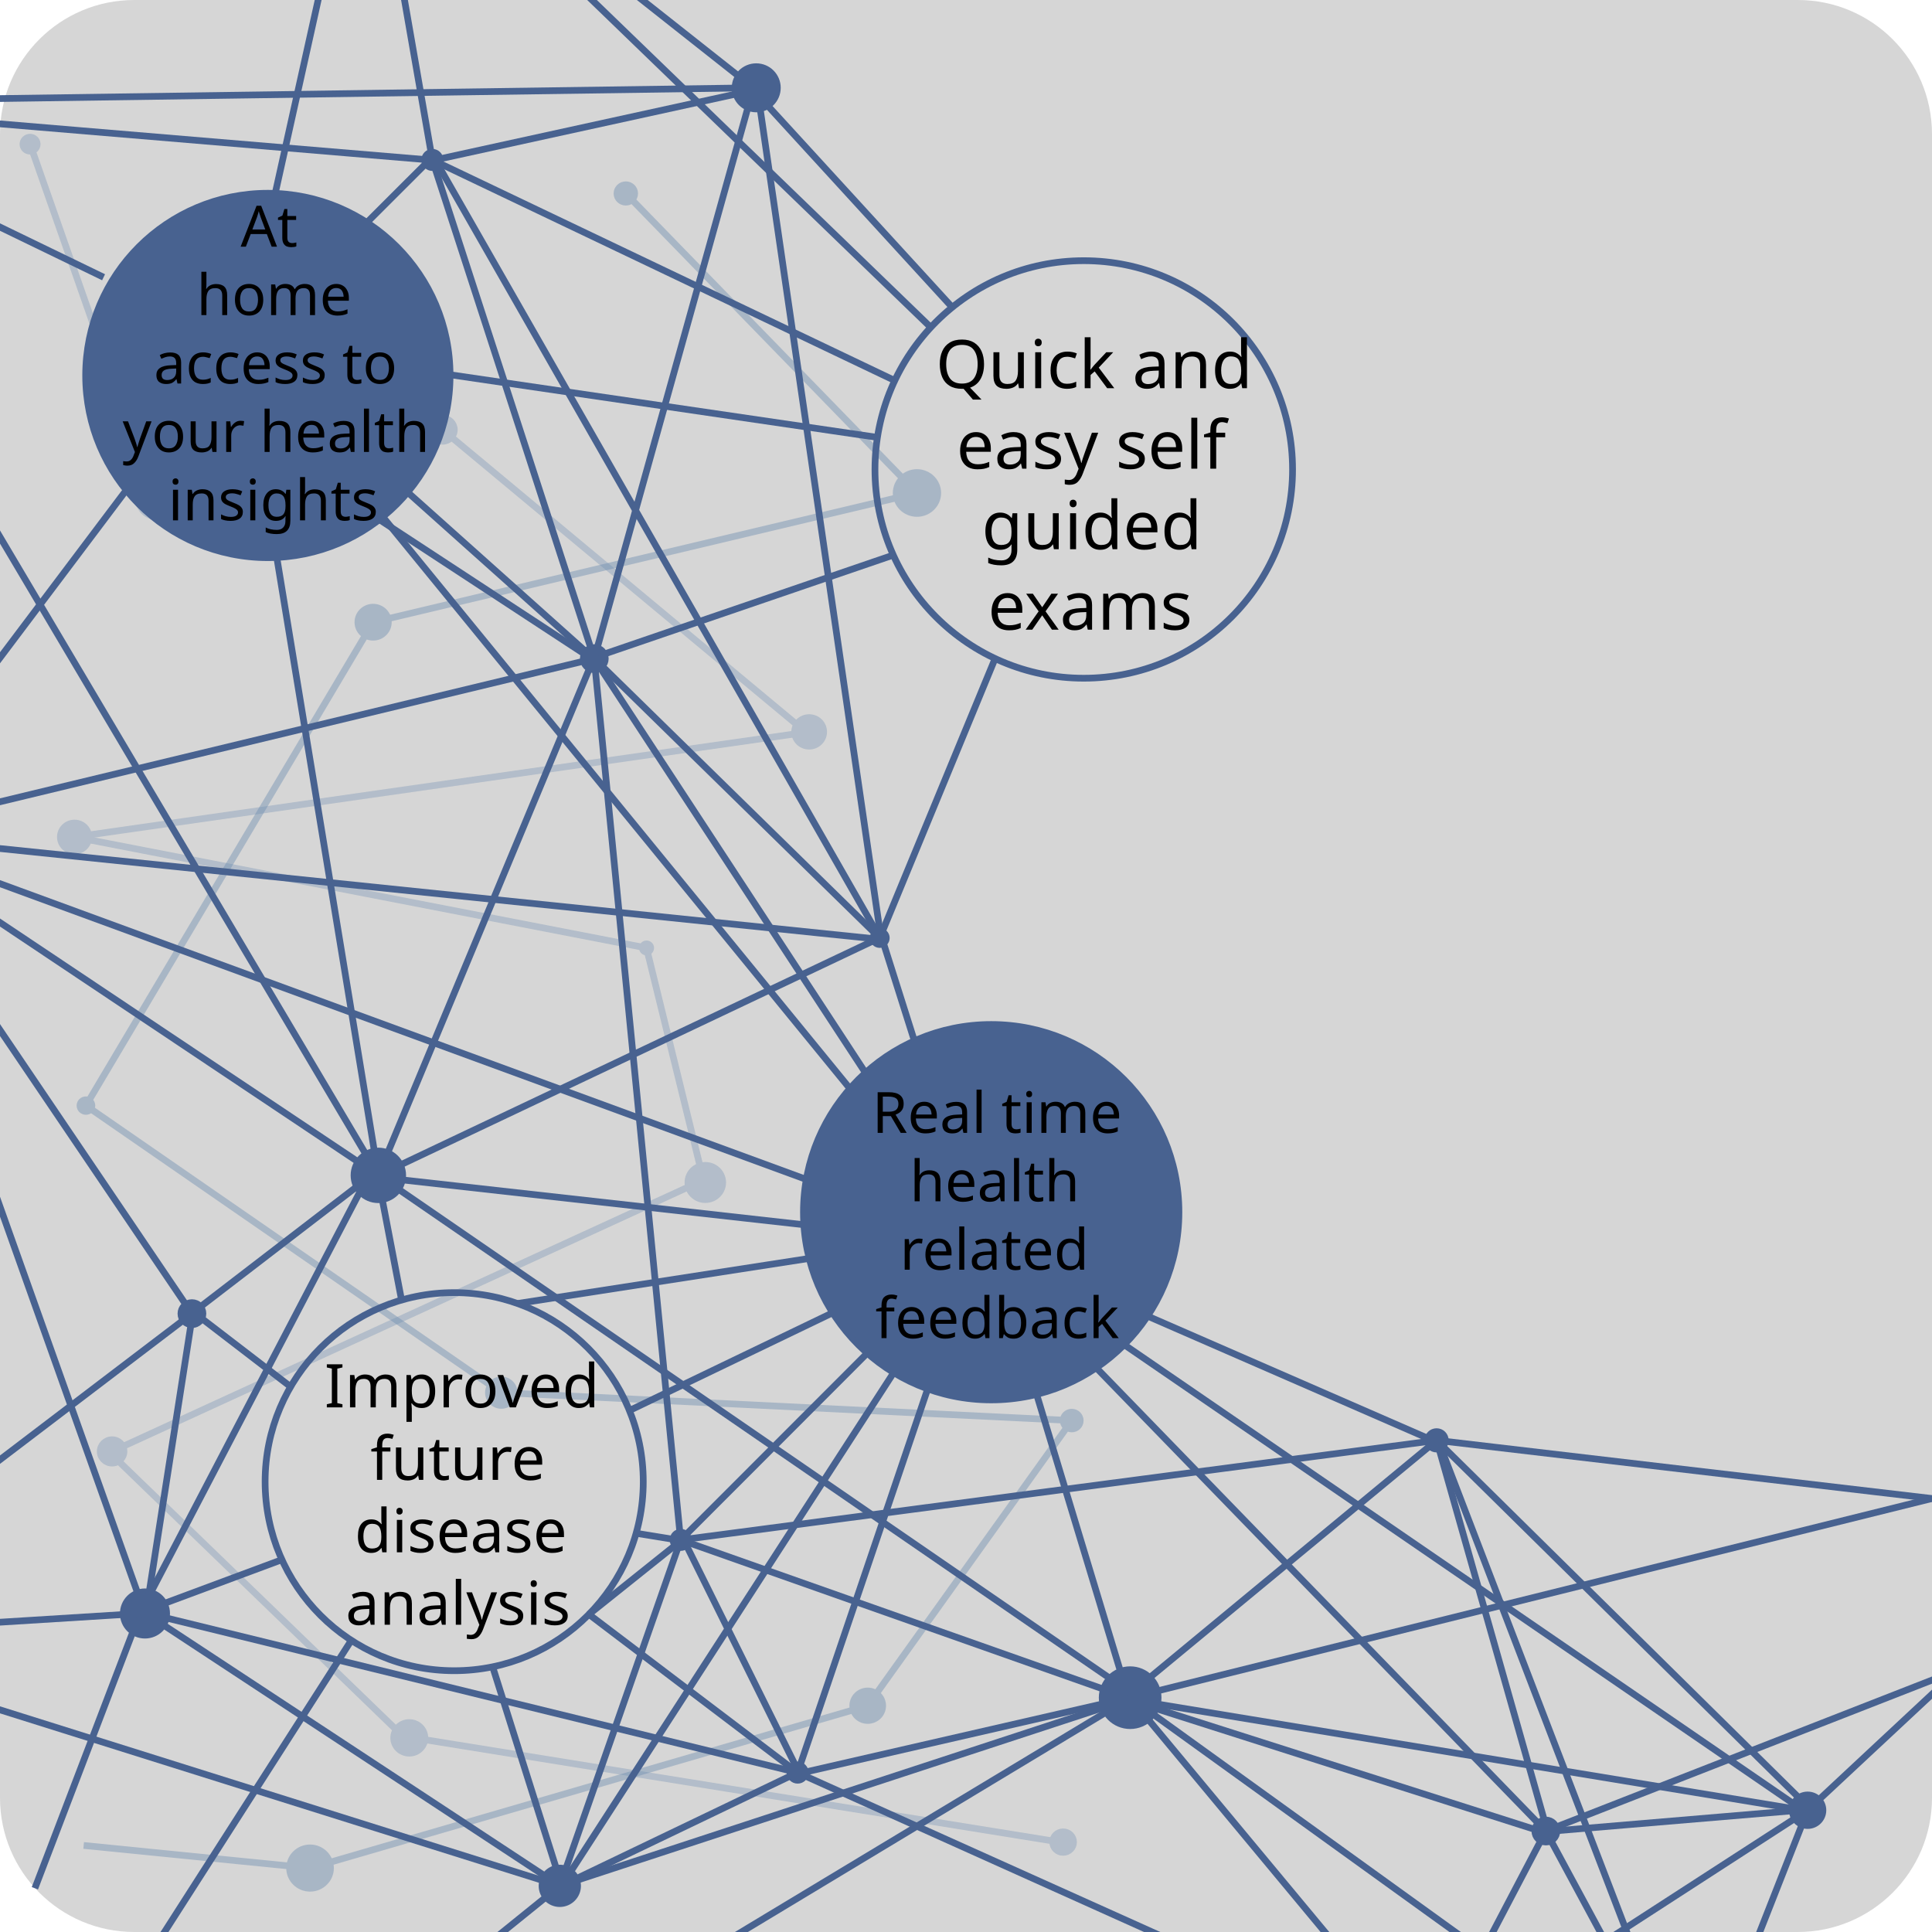
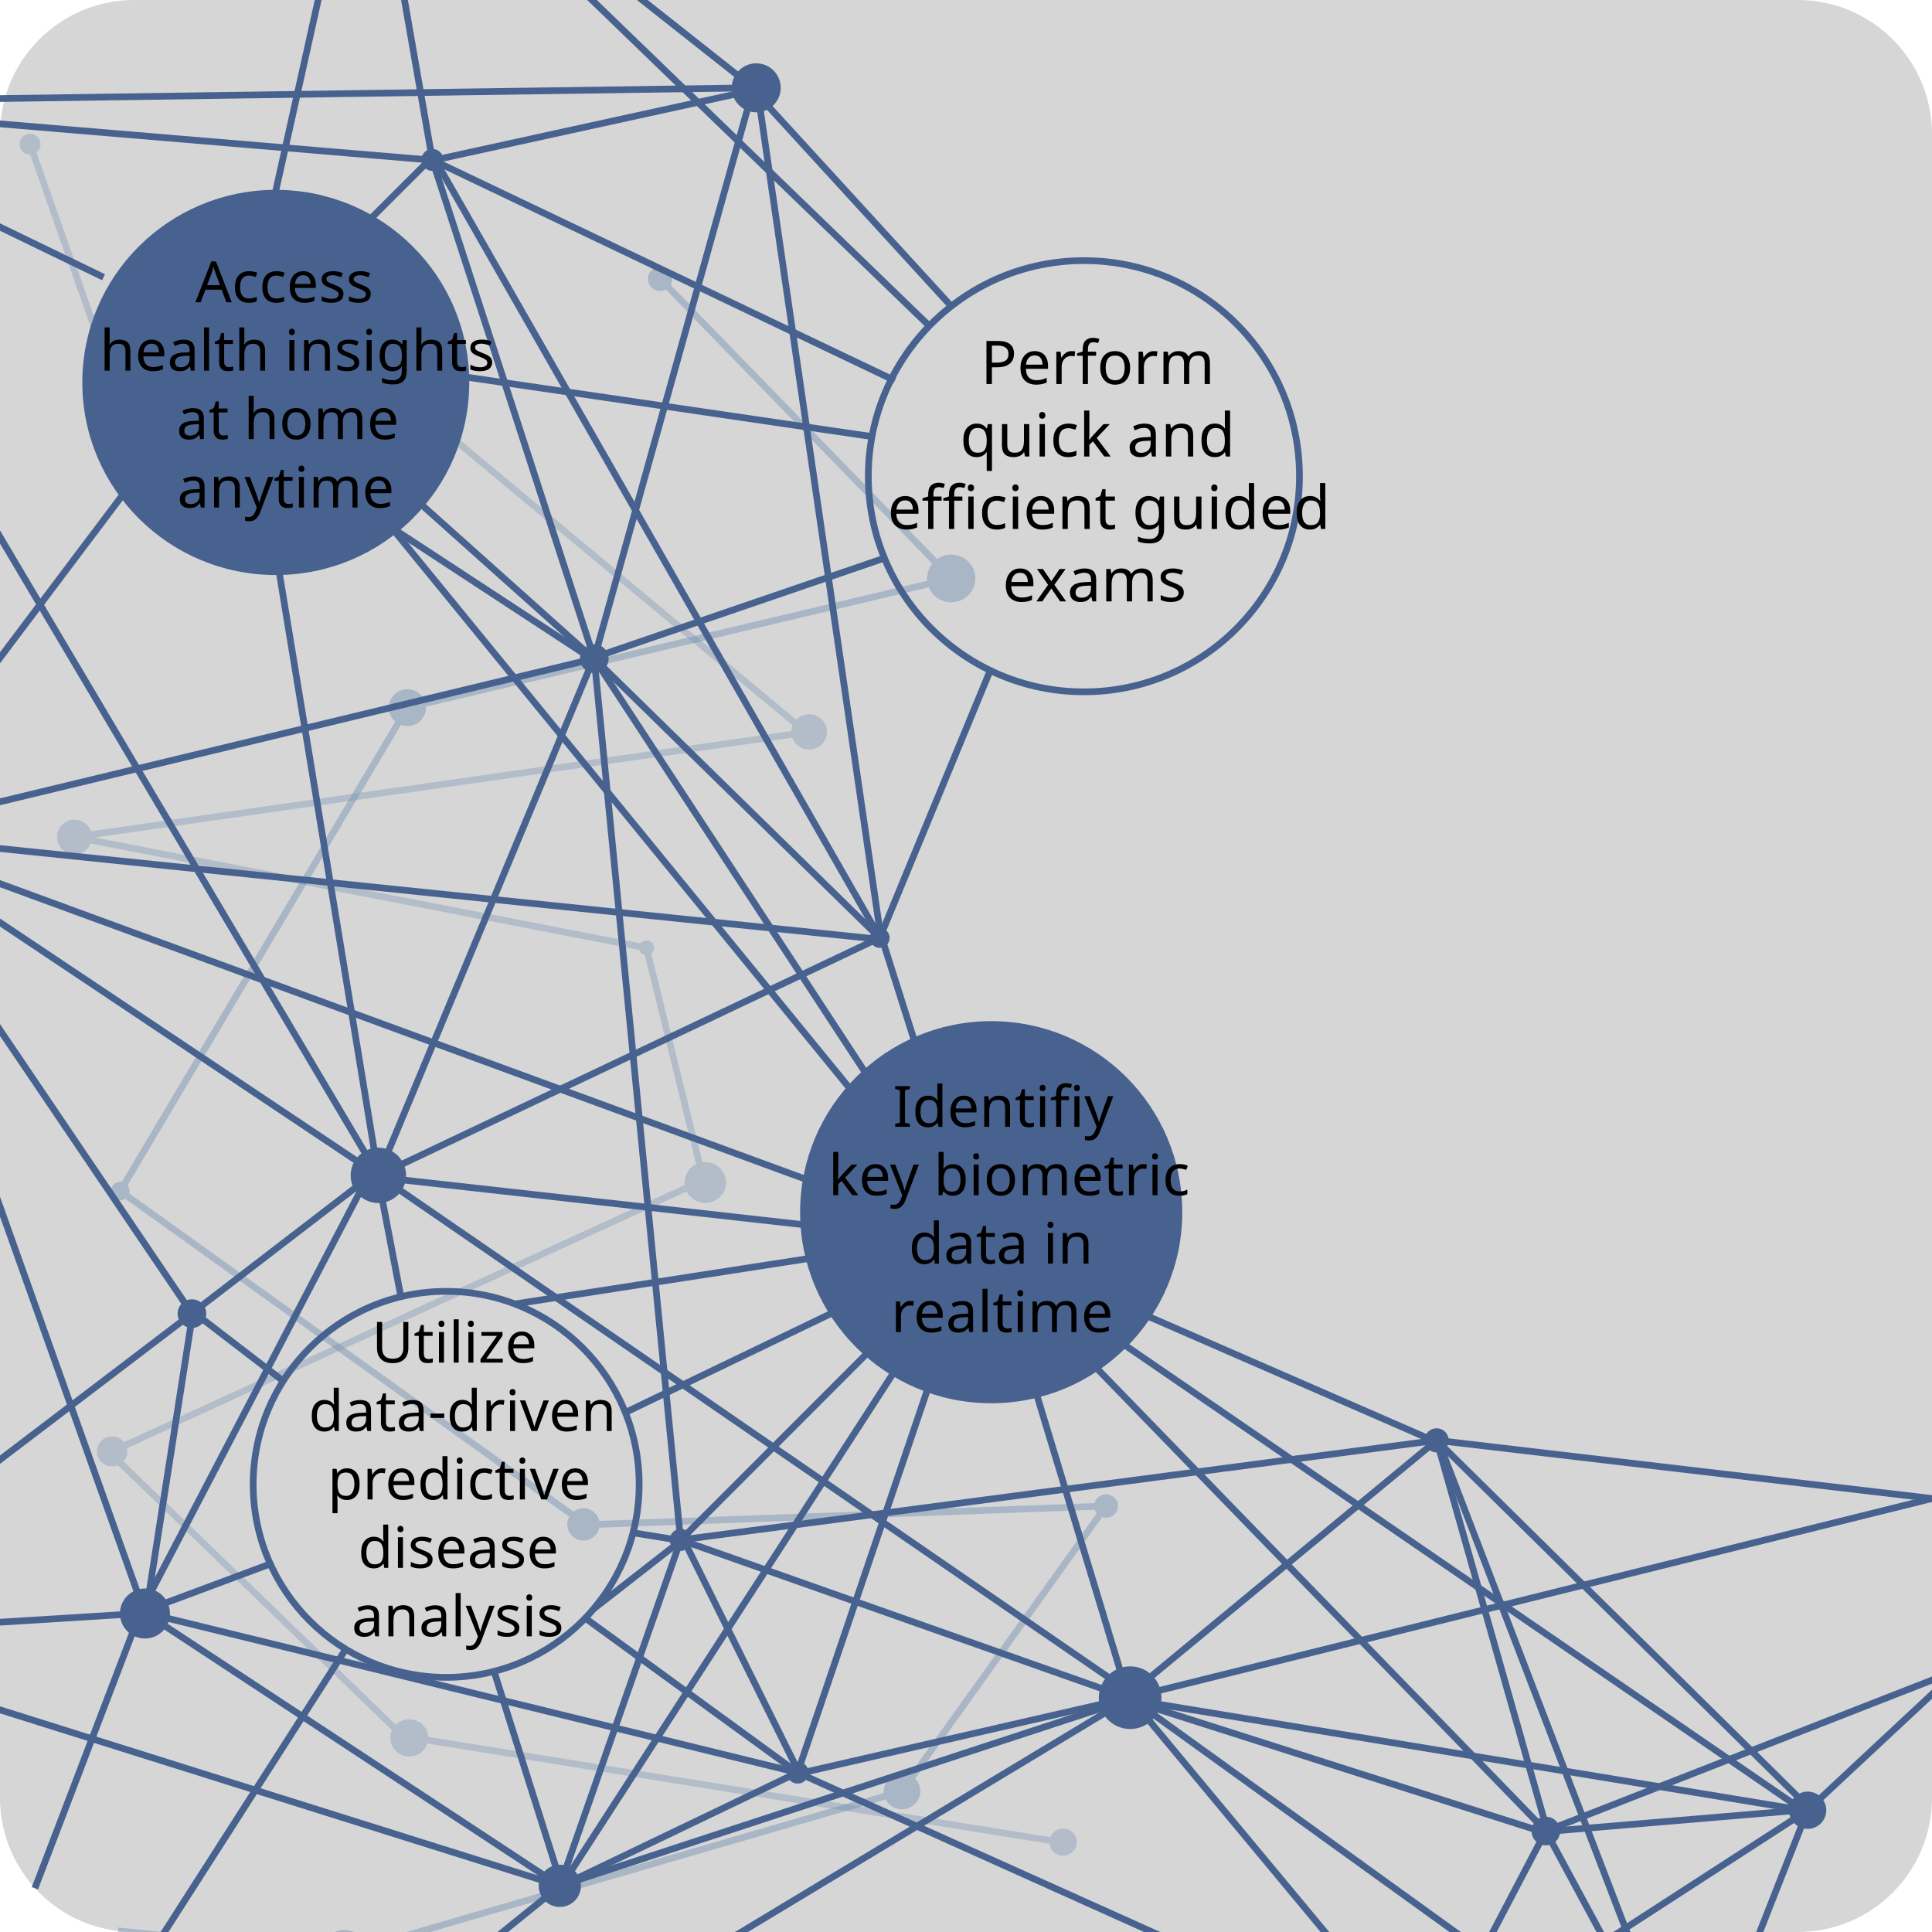
<svg xmlns="http://www.w3.org/2000/svg" version="1.1" x="0px" y="0px" viewBox="0 0 288 288" style="enable-background:new 0 0 288 288;" xml:space="preserve">
  <style type="text/css">
	.st0{fill:#D6D6D6;}
	.st1{opacity:0.33;}
	.st2{fill:#6A8AAF;stroke:#6A8AAF;stroke-miterlimit:10;}
	.st3{opacity:0.42;}
	.st4{display:none;fill:none;stroke:#6A8AAF;stroke-miterlimit:10;}
	.st5{fill:#486290;stroke:#486290;stroke-miterlimit:10;}
	.st6{fill:none;stroke:#486290;stroke-miterlimit:10;}
	.st7{fill:none;}
- 	.st8{font-family:'SourceSansPro-Bold';}
- 	.st9{font-size:10px;}
- 	.st10{font-size:9px;}
- 	.st11{font-size:8.5px;}
+ 	.st8{font-family:'SourceSansPro-Regular';}
+ 	.st9{font-size:9px;}
+ 	.st10{font-size:8.5px;}
+ 	.st11{font-family:'SourceSansPro-Bold';}
</style>
  <g id="Layer_2">
    <path class="st0" d="M267.98,288H20.02C8.96,288,0,279.04,0,267.98V20.02C0,8.96,8.96,0,20.02,0h247.97   C279.04,0,288,8.96,288,20.02v247.97C288,279.04,279.04,288,267.98,288z" />
  </g>
  <g id="Layer_3">
    <g class="st1">
      <path class="st2" d="M160.03,274.6c0-0.84-0.69-1.53-1.55-1.53c-0.86,0-1.55,0.68-1.55,1.53c0,0.84,0.69,1.53,1.55,1.53    C159.34,276.12,160.03,275.44,160.03,274.6z" />
      <path class="st2" d="M63.33,259.06c0-1.26-1.04-2.28-2.32-2.28c-1.28,0-2.32,1.02-2.32,2.28c0,1.26,1.04,2.28,2.32,2.28    C62.29,261.34,63.33,260.32,63.33,259.06z" />
      <path class="st2" d="M18.48,216.36c0-0.96-0.79-1.74-1.77-1.74c-0.98,0-1.77,0.78-1.77,1.74c0,0.96,0.79,1.74,1.77,1.74    C17.68,218.11,18.48,217.32,18.48,216.36z" />
      <path class="st2" d="M107.73,176.27c0-1.41-1.16-2.55-2.59-2.55c-1.43,0-2.59,1.14-2.59,2.55c0,1.41,1.16,2.55,2.59,2.55    C106.57,178.82,107.73,177.68,107.73,176.27z" />
      <path class="st2" d="M97,141.31c0-0.34-0.28-0.61-0.62-0.61c-0.34,0-0.62,0.28-0.62,0.61c0,0.34,0.28,0.61,0.62,0.61    C96.72,141.92,97,141.65,97,141.31z" />
      <path class="st2" d="M13.22,124.77c0-1.15-0.94-2.08-2.11-2.08c-1.17,0-2.11,0.93-2.11,2.08c0,1.15,0.95,2.08,2.11,2.08    C12.27,126.85,13.22,125.92,13.22,124.77z" />
      <path class="st2" d="M122.78,109.1c0-1.18-0.97-2.13-2.16-2.13c-1.19,0-2.16,0.95-2.16,2.13c0,1.18,0.97,2.13,2.16,2.13    C121.81,111.23,122.78,110.28,122.78,109.1z" />
      <path class="st2" d="M67.72,64.06c0-0.95-0.78-1.72-1.75-1.72c-0.96,0-1.75,0.77-1.75,1.72c0,0.95,0.78,1.72,1.75,1.72    C66.93,65.78,67.72,65.01,67.72,64.06z" />
      <path class="st2" d="M25.77,74.49c0-1.37-1.13-2.48-2.52-2.48c-1.39,0-2.52,1.11-2.52,2.48c0,1.37,1.13,2.48,2.52,2.48    C24.65,76.97,25.77,75.86,25.77,74.49z" />
      <path class="st2" d="M5.54,21.49c0-0.58-0.47-1.04-1.06-1.04c-0.58,0-1.06,0.47-1.06,1.04c0,0.58,0.47,1.04,1.06,1.04    C5.07,22.54,5.54,22.07,5.54,21.49z" />
      <line class="st2" x1="158" y1="274.6" x2="61.62" y2="259.06" />
      <line class="st2" x1="60.32" y1="259.06" x2="16.7" y2="216.87" />
      <line class="st2" x1="16.7" y1="216.36" x2="104.08" y2="176.27" />
      <line class="st2" x1="104.69" y1="175.21" x2="96.37" y2="141.31" />
      <line class="st2" x1="96.37" y1="141.31" x2="11.11" y2="124.77" />
      <line class="st2" x1="11.11" y1="124.77" x2="120.62" y2="109.1" />
      <line class="st2" x1="120.09" y1="109.1" x2="65.97" y2="64.06" />
      <line class="st2" x1="65.97" y1="64.06" x2="23.26" y2="74.49" />
      <line class="st2" x1="23.26" y1="75.06" x2="4.48" y2="21.49" />
      <path class="st2" d="M4.48,21.05" />
      <path class="st2" d="M158.48,274.6" />
    </g>
    <g class="st3">
-       <path class="st2" d="M76.65,207.6c0-1.05-0.86-1.9-1.92-1.9s-1.92,0.85-1.92,1.9c0,1.05,0.86,1.9,1.92,1.9    S76.65,208.65,76.65,207.6z" />
-       <path class="st2" d="M13.7,164.81c0-0.48-0.4-0.87-0.89-0.87c-0.49,0-0.89,0.39-0.89,0.87c0,0.48,0.4,0.87,0.89,0.87    C13.3,165.68,13.7,165.29,13.7,164.81z" />
-       <path class="st2" d="M57.89,92.75c0-1.24-1.02-2.24-2.27-2.24c-1.25,0-2.27,1-2.27,2.24c0,1.24,1.02,2.24,2.27,2.24    C56.87,94.99,57.89,93.99,57.89,92.75z" />
-       <path class="st2" d="M139.79,73.49c0-1.68-1.39-3.05-3.1-3.05c-1.71,0-3.1,1.36-3.1,3.05c0,1.68,1.39,3.05,3.1,3.05    C138.4,76.54,139.79,75.17,139.79,73.49z" />
-       <path class="st2" d="M49.27,278.47c0-1.66-1.37-3.01-3.05-3.01c-1.69,0-3.05,1.35-3.05,3.01c0,1.66,1.37,3.01,3.05,3.01    C47.9,281.48,49.27,280.13,49.27,278.47z" />
-       <path class="st2" d="M131.58,254.27c0-1.22-1-2.2-2.23-2.2c-1.23,0-2.23,0.99-2.23,2.2c0,1.22,1,2.2,2.23,2.2    C130.58,256.47,131.58,255.48,131.58,254.27z" />
-       <path class="st2" d="M161.03,211.76c0-0.69-0.57-1.25-1.27-1.25c-0.7,0-1.27,0.56-1.27,1.25c0,0.69,0.57,1.25,1.27,1.25    C160.46,213.02,161.03,212.46,161.03,211.76z" />
-       <path class="st2" d="M94.61,28.84c0-0.72-0.59-1.3-1.32-1.3c-0.73,0-1.32,0.58-1.32,1.3c0,0.72,0.59,1.3,1.32,1.3    C94.02,30.14,94.61,29.55,94.61,28.84z" />
-       <line class="st2" x1="46.22" y1="278.47" x2="12.47" y2="275.1" />
-       <line class="st2" x1="46.22" y1="278.47" x2="129.34" y2="254.27" />
-       <line class="st2" x1="129.34" y1="254.27" x2="159.76" y2="211.76" />
-       <line class="st2" x1="159.76" y1="211.76" x2="74.72" y2="207.6" />
-       <line class="st2" x1="74.72" y1="207.6" x2="12.81" y2="164.81" />
-       <line class="st2" x1="12.81" y1="164.81" x2="55.62" y2="92.75" />
-       <line class="st2" x1="55.62" y1="92.75" x2="136.69" y2="73.49" />
-       <line class="st2" x1="136.69" y1="73.49" x2="93.29" y2="28.84" />
-       <path class="st2" d="M93.29,28.84" />
+       <path class="st2" d="M88.9,227.24c0-1.05-0.86-1.9-1.92-1.9c-1.06,0-1.92,0.85-1.92,1.9c0,1.05,0.86,1.9,1.92,1.9    C88.04,229.14,88.9,228.29,88.9,227.24z" />
+       <path class="st2" d="M18.81,177.55c0-0.48-0.4-0.87-0.89-0.87c-0.49,0-0.89,0.39-0.89,0.87c0,0.48,0.4,0.87,0.89,0.87    C18.41,178.42,18.81,178.03,18.81,177.55z" />
+       <path class="st2" d="M63,105.49c0-1.24-1.02-2.24-2.27-2.24c-1.25,0-2.27,1-2.27,2.24c0,1.24,1.02,2.24,2.27,2.24    C61.99,107.73,63,106.73,63,105.49z" />
+       <path class="st2" d="M144.9,86.23c0-1.68-1.39-3.05-3.1-3.05c-1.71,0-3.1,1.36-3.1,3.05c0,1.68,1.39,3.05,3.1,3.05    C143.52,89.28,144.9,87.91,144.9,86.23z" />
+       <path class="st2" d="M54.39,291.21c0-1.66-1.37-3.01-3.05-3.01c-1.69,0-3.05,1.35-3.05,3.01c0,1.66,1.37,3.01,3.05,3.01    C53.02,294.22,54.39,292.87,54.39,291.21z" />
+       <path class="st2" d="M136.69,267.01c0-1.22-1-2.2-2.23-2.2c-1.23,0-2.23,0.99-2.23,2.2c0,1.22,1,2.2,2.23,2.2    C135.69,269.21,136.69,268.22,136.69,267.01z" />
+       <path class="st2" d="M166.15,224.5c0-0.69-0.57-1.25-1.27-1.25c-0.7,0-1.27,0.56-1.27,1.25c0,0.69,0.57,1.25,1.27,1.25    C165.58,225.76,166.15,225.2,166.15,224.5z" />
+       <path class="st2" d="M99.72,41.58c0-0.72-0.59-1.3-1.32-1.3s-1.32,0.58-1.32,1.3c0,0.72,0.59,1.3,1.32,1.3    S99.72,42.29,99.72,41.58z" />
+       <line class="st2" x1="51.33" y1="291.21" x2="17.59" y2="287.84" />
+       <line class="st2" x1="51.33" y1="291.21" x2="134.46" y2="267.01" />
+       <line class="st2" x1="134.46" y1="267.01" x2="164.87" y2="224.5" />
+       <line class="st2" x1="164.87" y1="224.5" x2="88.9" y2="227.24" />
+       <line class="st2" x1="85.55" y1="225.98" x2="17.92" y2="177.55" />
+       <line class="st2" x1="17.92" y1="177.55" x2="60.73" y2="105.49" />
+       <line class="st2" x1="60.73" y1="105.49" x2="141.81" y2="86.23" />
+       <line class="st2" x1="141.81" y1="86.23" x2="98.41" y2="41.58" />
+       <path class="st2" d="M98.41,41.58" />
    </g>
    <path class="st4" d="M161.48,103.65c1.28,0.03,2.39,0.9,2.7,2.15l16.65,64.78c0.32,0.06,0.28,0.08,1.02,0.13   c2.88,0.22,9.14,0.25,21.73-0.72c1.56-0.19,2.98,0.91,3.18,2.47c0.19,1.56-0.91,2.98-2.47,3.18c-0.09,0.01-0.18,0.02-0.27,0.02   c-12.74,0.98-19.14,1-22.6,0.73c-1.73-0.13-2.71-0.31-3.58-0.65c-0.44-0.17-0.87-0.37-1.33-0.83c-0.23-0.23-0.46-0.54-0.62-0.91   c-0.07-0.15-0.11-0.3-0.16-0.47l0,0l-0.02-0.11l-14.01-54.51l-20.85,97.41c-0.32,1.54-1.83,2.53-3.37,2.21   c-1.12-0.23-2-1.12-2.22-2.24l-12.79-64.04l-9.08,21.66c-0.44,1.06-1.48,1.75-2.62,1.75H84.95c-1.57,0.02-2.87-1.23-2.89-2.8   c-0.02-1.57,1.23-2.87,2.8-2.89c0.03,0,0.06,0,0.08,0h23.92l11.93-28.49c0.61-1.45,2.28-2.13,3.73-1.52   c0.87,0.37,1.5,1.14,1.69,2.06l11.92,59.67l20.5-95.79c0.28-1.34,1.48-2.29,2.85-2.26L161.48,103.65z" />
  </g>
  <g id="Layer_1">
    <g>
      <path class="st5" d="M60.03,175.21c0-2.01-1.63-3.63-3.63-3.63c-2.01,0-3.63,1.63-3.63,3.63c0,2.01,1.63,3.63,3.63,3.63    C58.41,178.84,60.03,177.22,60.03,175.21z" />
      <path class="st5" d="M132.12,139.82c0-0.54-0.44-0.98-0.98-0.98c-0.54,0-0.98,0.44-0.98,0.98s0.44,0.98,0.98,0.98    C131.68,140.8,132.12,140.36,132.12,139.82z" />
      <path class="st5" d="M172.64,253.07c0-2.3-1.87-4.17-4.17-4.17c-2.3,0-4.17,1.87-4.17,4.17c0,2.3,1.87,4.17,4.17,4.17    C170.78,257.24,172.64,255.38,172.64,253.07z" />
-       <path class="st5" d="M67.09,55.97c0-15-12.16-27.16-27.16-27.16c-15,0-27.16,12.16-27.16,27.16s12.16,27.16,27.16,27.16    C54.94,83.12,67.09,70.96,67.09,55.97z" />
-       <path class="st6" d="M192.68,69.98c0-17.19-13.92-31.12-31.13-31.12c-17.19,0-31.12,13.93-31.12,31.12    c0,17.19,13.93,31.12,31.12,31.12C178.76,101.1,192.68,87.17,192.68,69.98z" />
-       <path class="st7" d="M192.68,69.98c0-17.19-13.92-31.12-31.13-31.12c-17.19,0-31.12,13.93-31.12,31.12    c0,17.19,13.93,31.12,31.12,31.12C178.76,101.1,192.68,87.17,192.68,69.98z" />
-       <text transform="matrix(1 0 0 1 139.4854 57.8652)">
-         <tspan x="0" y="0" class="st8 st9">Quick and </tspan>
-         <tspan x="3.09" y="12" class="st8 st9">easy self </tspan>
-         <tspan x="6.86" y="24" class="st8 st9">guided </tspan>
-         <tspan x="7.78" y="36" class="st8 st9">exams</tspan>
-       </text>
-       <path class="st6" d="M95.89,220.87c0-15.57-12.61-28.18-28.19-28.18c-15.57,0-28.18,12.61-28.18,28.18    c0,15.57,12.62,28.18,28.18,28.18C83.27,249.06,95.89,236.44,95.89,220.87z" />
-       <path class="st7" d="M95.89,220.87c0-15.57-12.61-28.18-28.19-28.18c-15.57,0-28.18,12.61-28.18,28.18    c0,15.57,12.62,28.18,28.18,28.18C83.27,249.06,95.89,236.44,95.89,220.87z" />
-       <text transform="matrix(1 0 0 1 48.3599 209.7979)">
-         <tspan x="0" y="0" class="st8 st10">Improved </tspan>
-         <tspan x="6.85" y="10.8" class="st8 st10">future </tspan>
-         <tspan x="4.5" y="21.6" class="st8 st10">disease </tspan>
-         <tspan x="3.16" y="32.4" class="st8 st10">analysis</tspan>
+       <path class="st5" d="M69.45,57.01c0-15.58-12.69-28.21-28.34-28.21c-15.65,0-28.34,12.63-28.34,28.21s12.69,28.21,28.34,28.21    C56.77,85.22,69.45,72.59,69.45,57.01z" />
+       <path class="st6" d="M193.71,70.99c0-17.75-14.38-32.14-32.14-32.14c-17.75,0-32.13,14.38-32.13,32.14    c0,17.75,14.39,32.14,32.13,32.14C179.33,103.13,193.71,88.75,193.71,70.99z" />
+       <path class="st7" d="M192.68,75.06c0-19.35-13.92-35.02-31.13-35.02c-17.19,0-31.12,15.67-31.12,35.02    c0,19.34,13.93,35.02,31.12,35.02C178.76,110.08,192.68,94.4,192.68,75.06z" />
+       <text transform="matrix(1 0 0 1 146.1748 57.2484)">
+         <tspan x="0" y="0" class="st8 st9">Perform </tspan>
+         <tspan x="-3.07" y="10.8" class="st8 st9">quick and </tspan>
+         <tspan x="-13.87" y="21.6" class="st8 st9">efficient guided </tspan>
+         <tspan x="3.26" y="32.4" class="st8 st9">exams</tspan>
+       </text>
+       <path class="st7" d="M94.88,220.37c0-18.51-12.61-33.5-28.19-33.5c-15.57,0-28.18,14.99-28.18,33.5c0,18.5,12.62,33.5,28.18,33.5    C82.27,253.87,94.88,238.88,94.88,220.37z" />
+       <text transform="matrix(1 0 0 1 55.433 203.1228)">
+         <tspan x="0" y="0" class="st8 st10">Utilize </tspan>
+         <tspan x="-9.43" y="10.2" class="st8 st10">data-driven </tspan>
+         <tspan x="-6.59" y="20.4" class="st8 st10">predictive </tspan>
+         <tspan x="-2.06" y="30.6" class="st8 st10">disease </tspan>
+         <tspan x="-3.02" y="40.8" class="st8 st10">analysis </tspan>
      </text>
      <path class="st5" d="M215.45,214.71c0-0.72-0.58-1.3-1.3-1.3c-0.72,0-1.3,0.58-1.3,1.3c0,0.72,0.58,1.3,1.3,1.3    C214.87,216.01,215.45,215.43,215.45,214.71z" />
      <path class="st5" d="M102.61,229.55c0-0.63-0.51-1.14-1.14-1.14c-0.63,0-1.14,0.51-1.14,1.14c0,0.63,0.51,1.14,1.14,1.14    C102.1,230.69,102.61,230.18,102.61,229.55z" />
      <path class="st5" d="M65.59,23.84c0-0.63-0.51-1.14-1.14-1.14s-1.14,0.51-1.14,1.14c0,0.63,0.51,1.14,1.14,1.14    S65.59,24.47,65.59,23.84z" />
      <path class="st5" d="M120.04,264.24c0-0.63-0.51-1.14-1.14-1.14c-0.63,0-1.14,0.51-1.14,1.14c0,0.63,0.51,1.14,1.14,1.14    C119.53,265.39,120.04,264.87,120.04,264.24z" />
      <path class="st5" d="M90.23,98.18c0-0.91-0.73-1.64-1.64-1.64c-0.91,0-1.64,0.73-1.64,1.64c0,0.91,0.73,1.64,1.64,1.64    C89.49,99.82,90.23,99.08,90.23,98.18z" />
      <path class="st5" d="M232.08,272.95c0-0.91-0.73-1.64-1.64-1.64c-0.91,0-1.64,0.73-1.64,1.64c0,0.91,0.73,1.64,1.64,1.64    C231.34,274.6,232.08,273.86,232.08,272.95z" />
      <path class="st5" d="M30.25,195.82c0-0.91-0.73-1.64-1.64-1.64c-0.91,0-1.64,0.73-1.64,1.64c0,0.91,0.73,1.64,1.64,1.64    C29.52,197.46,30.25,196.72,30.25,195.82z" />
      <path class="st5" d="M175.74,180.7c0-15.46-12.52-27.98-27.98-27.98c-15.46,0-27.99,12.53-27.99,27.98    c0,15.45,12.53,27.98,27.99,27.98C163.22,208.68,175.74,196.15,175.74,180.7z" />
-       <path class="st7" d="M175.74,185.41c0-18.06-12.52-32.69-27.98-32.69c-15.46,0-27.99,14.63-27.99,32.69    c0,18.05,12.53,32.69,27.99,32.69C163.22,218.11,175.74,203.46,175.74,185.41z" />
-       <text transform="matrix(1 0 0 1 130.0029 168.877)">
-         <tspan x="0" y="0" class="st8 st11">Real time </tspan>
-         <tspan x="5.62" y="10.2" class="st8 st11">health </tspan>
-         <tspan x="4.14" y="20.4" class="st8 st11">related </tspan>
-         <tspan x="0.48" y="30.6" class="st8 st11">feedback </tspan>
+       <path class="st7" d="M175.74,184.41c0-18.06-12.52-32.69-27.98-32.69c-15.46,0-27.99,14.63-27.99,32.69    c0,18.05,12.53,32.69,27.99,32.69C163.22,217.11,175.74,202.46,175.74,184.41z" />
+       <text transform="matrix(1 0 0 1 133.0972 167.9707)">
+         <tspan x="0" y="0" class="st8 st10">Identifiy </tspan>
+         <tspan x="-9.61" y="10.2" class="st8 st10">key biometric </tspan>
+         <tspan x="2.36" y="20.4" class="st8 st10">data in </tspan>
+         <tspan x="-0.26" y="30.6" class="st8 st10">realtime</tspan>
+         <tspan x="29.58" y="30.6" class="st11 st10"> </tspan>
      </text>
      <path class="st5" d="M271.74,269.85c0-1.26-1.02-2.28-2.28-2.28c-1.26,0-2.28,1.02-2.28,2.28s1.02,2.28,2.28,2.28    C270.72,272.13,271.74,271.11,271.74,269.85z" />
      <path class="st5" d="M115.88,13.09c0-1.74-1.41-3.15-3.15-3.15c-1.74,0-3.15,1.41-3.15,3.15c0,1.74,1.41,3.15,3.15,3.15    C114.47,16.24,115.88,14.83,115.88,13.09z" />
      <path class="st5" d="M24.84,240.52c0-1.79-1.45-3.23-3.23-3.23c-1.78,0-3.23,1.45-3.23,3.23c0,1.79,1.45,3.23,3.23,3.23    C23.39,243.75,24.84,242.31,24.84,240.52z" />
      <path class="st5" d="M86.1,281.12c0-1.46-1.19-2.65-2.65-2.65c-1.46,0-2.65,1.19-2.65,2.65c0,1.46,1.18,2.65,2.65,2.65    C84.92,283.76,86.1,282.58,86.1,281.12z" />
      <line class="st5" x1="23.84" y1="241.89" x2="81.25" y2="279.66" />
      <line class="st5" x1="85.55" y1="280.22" x2="118.28" y2="264.52" />
      <line class="st5" x1="119.69" y1="264.24" x2="164.9" y2="253.87" />
      <line class="st5" x1="171.61" y1="254.47" x2="229.55" y2="272.95" />
      <line class="st5" x1="231.47" y1="272.95" x2="268.21" y2="269.85" />
      <line class="st5" x1="230.43" y1="272.13" x2="214.16" y2="214.71" />
      <line class="st5" x1="170.4" y1="250.89" x2="214.16" y2="214.71" />
      <line class="st5" x1="118.9" y1="263.83" x2="101.92" y2="229.55" />
-       <line class="st5" x1="94.81" y1="228.56" x2="100.9" y2="229.55" />
-       <line class="st5" x1="23.23" y1="239.49" x2="42.02" y2="232.5" />
+       <line class="st5" x1="94.36" y1="228.49" x2="100.9" y2="229.55" />
+       <line class="st5" x1="23.23" y1="239.49" x2="40.3" y2="233.13" />
      <line class="st5" x1="22.06" y1="238.5" x2="28.61" y2="196.53" />
      <line class="st5" x1="29.13" y1="195.37" x2="54.64" y2="175.77" />
-       <line class="st5" x1="59.86" y1="193.8" x2="56.4" y2="175.77" />
+       <line class="st5" x1="59.76" y1="193.3" x2="56.4" y2="175.77" />
      <line class="st5" x1="58.93" y1="175.77" x2="119.84" y2="182.57" />
      <line class="st5" x1="171.07" y1="196.19" x2="213.56" y2="214.71" />
      <line class="st5" x1="136.31" y1="155.17" x2="131.59" y2="140.25" />
      <line class="st5" x1="89.36" y1="98.91" x2="131.14" y2="139.82" />
      <line class="st5" x1="53.7" y1="67.06" x2="88.01" y2="97.74" />
      <line class="st5" x1="52.44" y1="35.42" x2="64.03" y2="23.84" />
      <line class="st5" x1="64.84" y1="23.84" x2="110.65" y2="13.81" />
      <line class="st5" x1="113.97" y1="15.24" x2="141.95" y2="45.81" />
-       <line class="st5" x1="133.18" y1="82.74" x2="89.36" y2="97.74" />
-       <line class="st5" x1="131.14" y1="139.82" x2="148.34" y2="98.16" />
+       <line class="st5" x1="132.07" y1="83.12" x2="89.36" y2="97.74" />
+       <line class="st5" x1="131.14" y1="139.82" x2="147.66" y2="99.82" />
      <line class="st5" x1="64.45" y1="23.84" x2="88.58" y2="98.18" />
      <line class="st5" x1="64.45" y1="23.84" x2="133.39" y2="56.73" />
      <line class="st5" x1="56.4" y1="175.21" x2="88.58" y2="97.94" />
      <line class="st5" x1="21.6" y1="240.52" x2="-19.8" y2="124.29" />
      <line class="st5" x1="28.61" y1="195.82" x2="-19.8" y2="124.29" />
      <line class="st5" x1="56.4" y1="175.21" x2="-19.8" y2="124.29" />
      <line class="st5" x1="88.58" y1="98.18" x2="-19.8" y2="124.29" />
      <line class="st5" x1="21.09" y1="70.05" x2="-19.87" y2="124.44" />
-       <line class="st5" x1="73.44" y1="248.47" x2="83.46" y2="280.22" />
+       <line class="st5" x1="73.65" y1="249.14" x2="83.46" y2="280.22" />
      <line class="st5" x1="83.46" y1="281.12" x2="101.47" y2="229.55" />
      <line class="st5" x1="22.06" y1="240.52" x2="118.9" y2="264.24" />
      <line class="st5" x1="101.47" y1="229.55" x2="166.14" y2="252.38" />
-       <line class="st5" x1="29.13" y1="195.82" x2="43.33" y2="206.72" />
-       <line class="st5" x1="93.82" y1="210.27" x2="124.13" y2="195.69" />
+       <line class="st5" x1="29.13" y1="195.82" x2="41.88" y2="205.61" />
+       <line class="st5" x1="93.21" y1="210.56" x2="124.13" y2="195.69" />
      <line class="st5" x1="101.47" y1="229.55" x2="129.28" y2="201.71" />
      <line class="st5" x1="154.53" y1="207.86" x2="167.83" y2="251.82" />
      <line class="st5" x1="214.16" y1="214.71" x2="269.46" y2="269.27" />
      <line class="st5" x1="40.92" y1="29.3" x2="54.64" y2="-32.48" />
      <line class="st5" x1="64.45" y1="23.84" x2="54.64" y2="-32.48" />
      <line class="st5" x1="112.31" y1="13.09" x2="54.64" y2="-32.48" />
      <line class="st5" x1="214.16" y1="214.71" x2="315.77" y2="226.64" />
      <line class="st5" x1="269.46" y1="269.85" x2="315.77" y2="226.64" />
      <line class="st5" x1="230.43" y1="272.95" x2="291.55" y2="249.06" />
      <line class="st5" x1="138.75" y1="48.8" x2="54.64" y2="-32.48" />
      <line class="st5" x1="56.4" y1="175.21" x2="131.59" y2="139.58" />
      <line class="st5" x1="56.4" y1="175.21" x2="39.97" y2="75.24" />
      <line class="st5" x1="131.14" y1="140.02" x2="-19.87" y2="124.44" />
      <line class="st5" x1="118.9" y1="264.24" x2="138.29" y2="207.04" />
      <line class="st5" x1="56.4" y1="175.21" x2="167.83" y2="251.82" />
      <line class="st5" x1="20.85" y1="240.52" x2="54.64" y2="175.77" />
      <path class="st5" d="M-29.56,372.43" />
      <line class="st5" x1="20.85" y1="240.52" x2="5.2" y2="281.48" />
      <line class="st5" x1="83.46" y1="281.12" x2="-29.56" y2="372.43" />
-       <line class="st5" x1="52.37" y1="244.52" x2="-29.56" y2="372.43" />
+       <line class="st5" x1="51.54" y1="245.83" x2="-29.56" y2="372.43" />
      <line class="st5" x1="168.47" y1="253.07" x2="-29.56" y2="372.43" />
      <line class="st5" x1="118.9" y1="264.24" x2="212.86" y2="306.48" />
      <line class="st5" x1="168.47" y1="253.07" x2="212.86" y2="306.48" />
      <line class="st5" x1="230.43" y1="272.95" x2="212.86" y2="306.48" />
      <line class="st5" x1="269.46" y1="269.85" x2="212.86" y2="306.48" />
      <line class="st5" x1="168.47" y1="253.07" x2="288" y2="223.38" />
      <path class="st5" d="M56.4,175.21" />
      <path class="st5" d="M83.46,281.12" />
      <line class="st5" x1="129.01" y1="159.92" x2="88.58" y2="98.18" />
-       <line class="st5" x1="59.38" y1="54.73" x2="130.8" y2="65.2" />
+       <line class="st5" x1="59.38" y1="54.73" x2="129.98" y2="65.08" />
      <line class="st5" x1="88.58" y1="98.18" x2="112.31" y2="13.09" />
-       <line class="st5" x1="77.15" y1="194.31" x2="120.63" y2="187.59" />
+       <line class="st5" x1="76.74" y1="194.38" x2="120.63" y2="187.59" />
      <line class="st5" x1="51.29" y1="69.98" x2="126.7" y2="162.28" />
      <line class="st5" x1="101.47" y1="229.7" x2="88.58" y2="98.18" />
      <line class="st5" x1="214.16" y1="214.71" x2="101.46" y2="229.55" />
      <line class="st5" x1="268.77" y1="269.85" x2="171.61" y2="253.87" />
-       <line class="st5" x1="101.47" y1="229.7" x2="87.79" y2="240.65" />
-       <line class="st5" x1="118.9" y1="264.24" x2="87.79" y2="240.65" />
+       <line class="st5" x1="101.47" y1="229.7" x2="88.58" y2="239.76" />
+       <line class="st5" x1="118.9" y1="264.24" x2="86.98" y2="241.02" />
      <line class="st5" x1="83.46" y1="281.12" x2="167.83" y2="253.46" />
      <line class="st5" x1="20.85" y1="240.52" x2="-34.68" y2="243.98" />
      <line class="st5" x1="28.61" y1="195.82" x2="-34.68" y2="243.98" />
      <line class="st5" x1="83.46" y1="281.12" x2="-34.68" y2="243.98" />
      <line class="st5" x1="64.03" y1="23.84" x2="-38.41" y2="15.24" />
      <line class="st5" x1="112.31" y1="13.09" x2="-38.41" y2="15.24" />
      <line class="st5" x1="15.44" y1="41.33" x2="-38.41" y2="15.24" />
      <line class="st5" x1="88.42" y1="98.34" x2="48.38" y2="72.1" />
      <line class="st5" x1="56.4" y1="175.21" x2="-38.41" y2="15.24" />
      <line class="st5" x1="120.34" y1="175.87" x2="-19.87" y2="124.44" />
      <line class="st5" x1="167.58" y1="200.45" x2="268.77" y2="269.85" />
      <line class="st5" x1="230.43" y1="272.95" x2="163.42" y2="203.89" />
      <line class="st5" x1="230.43" y1="272.95" x2="252.3" y2="313.51" />
      <line class="st5" x1="168.47" y1="253.07" x2="252.3" y2="313.51" />
      <line class="st5" x1="252.3" y1="313.51" x2="269.46" y2="269.85" />
      <line class="st5" x1="214.51" y1="215.06" x2="252.3" y2="313.51" />
      <line class="st5" x1="84.2" y1="280.35" x2="133.22" y2="204.61" />
      <line class="st5" x1="65.04" y1="24.12" x2="131.16" y2="139.79" />
      <line class="st5" x1="112.86" y1="13.09" x2="131.32" y2="139.82" />
-       <path class="st7" d="M67.09,57.97c0-15-12.16-27.16-27.16-27.16c-15,0-27.16,12.16-27.16,27.16s12.16,27.16,27.16,27.16    C54.94,85.12,67.09,72.96,67.09,57.97z" />
-       <text transform="matrix(1 0 0 1 35.8711 36.7681)">
-         <tspan x="0" y="0" class="st8 st11">At </tspan>
-         <tspan x="-6.57" y="10.2" class="st8 st11">home </tspan>
-         <tspan x="-12.95" y="20.4" class="st8 st11">access to </tspan>
-         <tspan x="-17.6" y="30.6" class="st8 st11">your health </tspan>
-         <tspan x="-10.8" y="40.8" class="st8 st11">insights</tspan>
+       <path class="st7" d="M69.19,57.01c0-15.58-12.63-28.21-28.21-28.21c-15.58,0-28.21,12.63-28.21,28.21s12.63,28.21,28.21,28.21    C56.56,85.22,69.19,72.59,69.19,57.01z" />
+       <text transform="matrix(1 0 0 1 29.1265 45.0615)">
+         <tspan x="0" y="0" class="st8 st10">Access </tspan>
+         <tspan x="-14.25" y="10.2" class="st8 st10">health insights </tspan>
+         <tspan x="-2.82" y="20.4" class="st8 st10">at home </tspan>
+         <tspan x="-2.71" y="30.6" class="st8 st10">anytime</tspan>
      </text>
    </g>
+     <circle class="st6" cx="66.51" cy="221.27" r="28.77" />
  </g>
  <g id="AI">
</g>
</svg>
